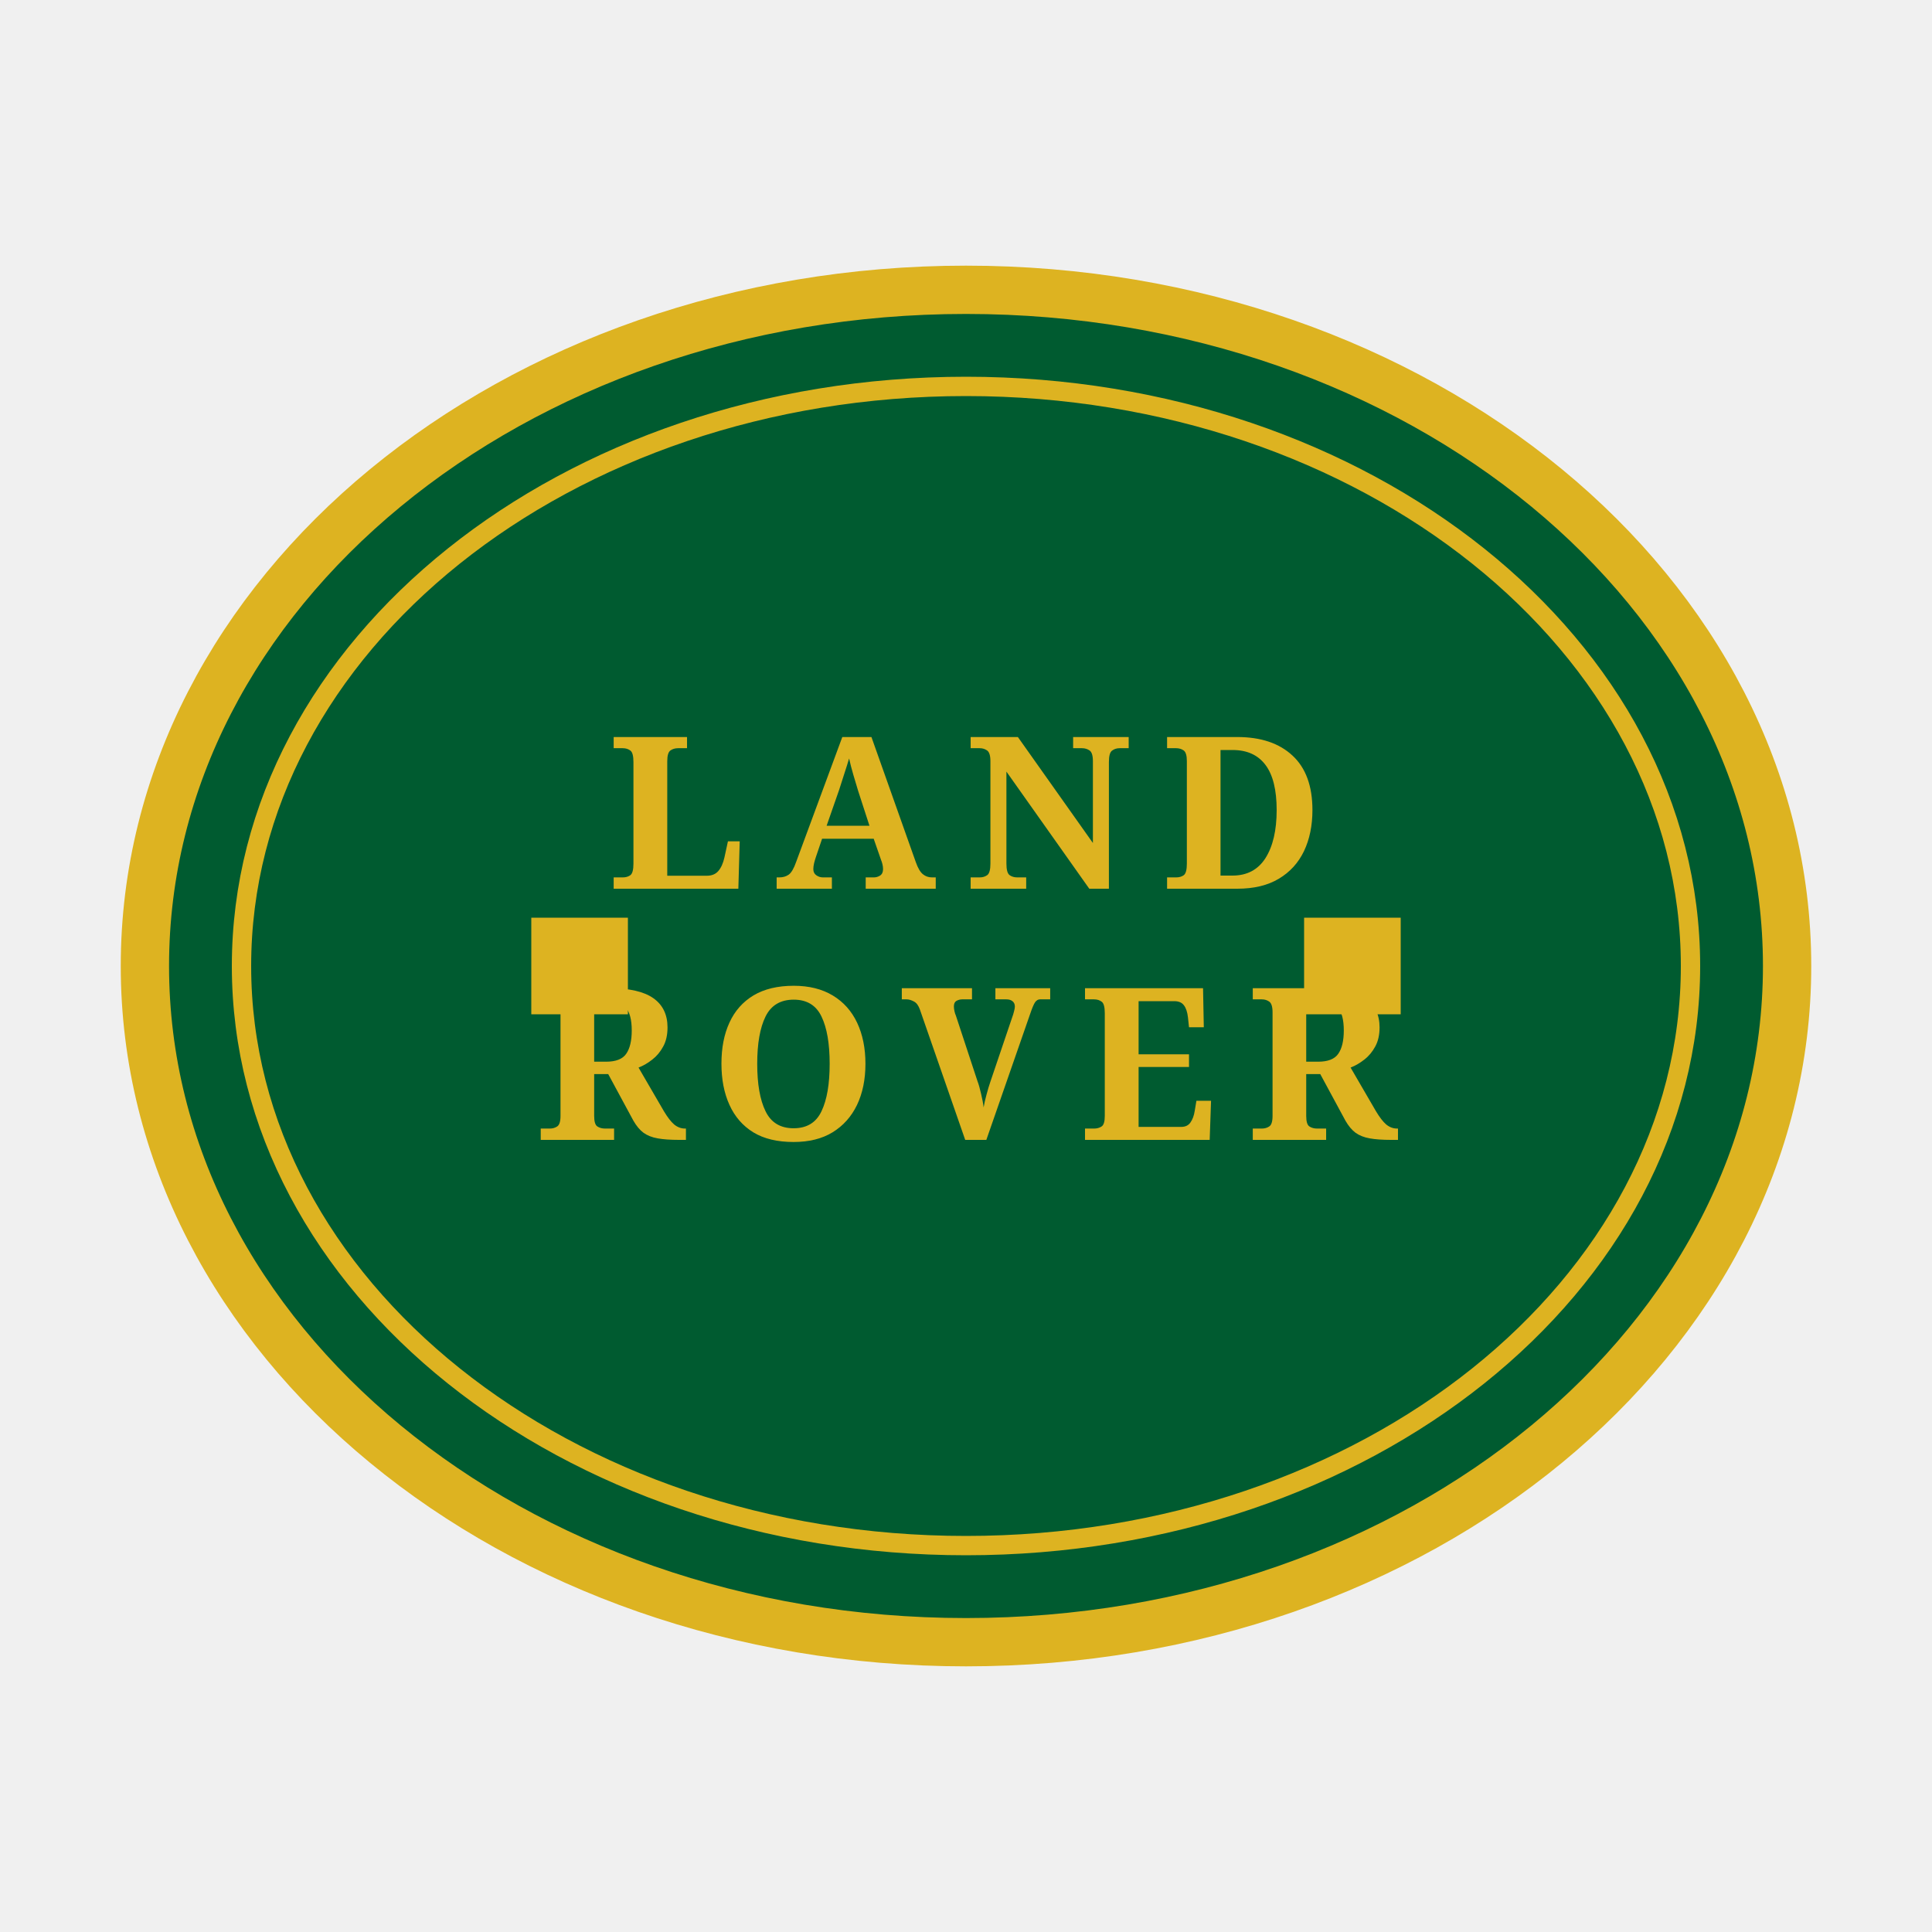
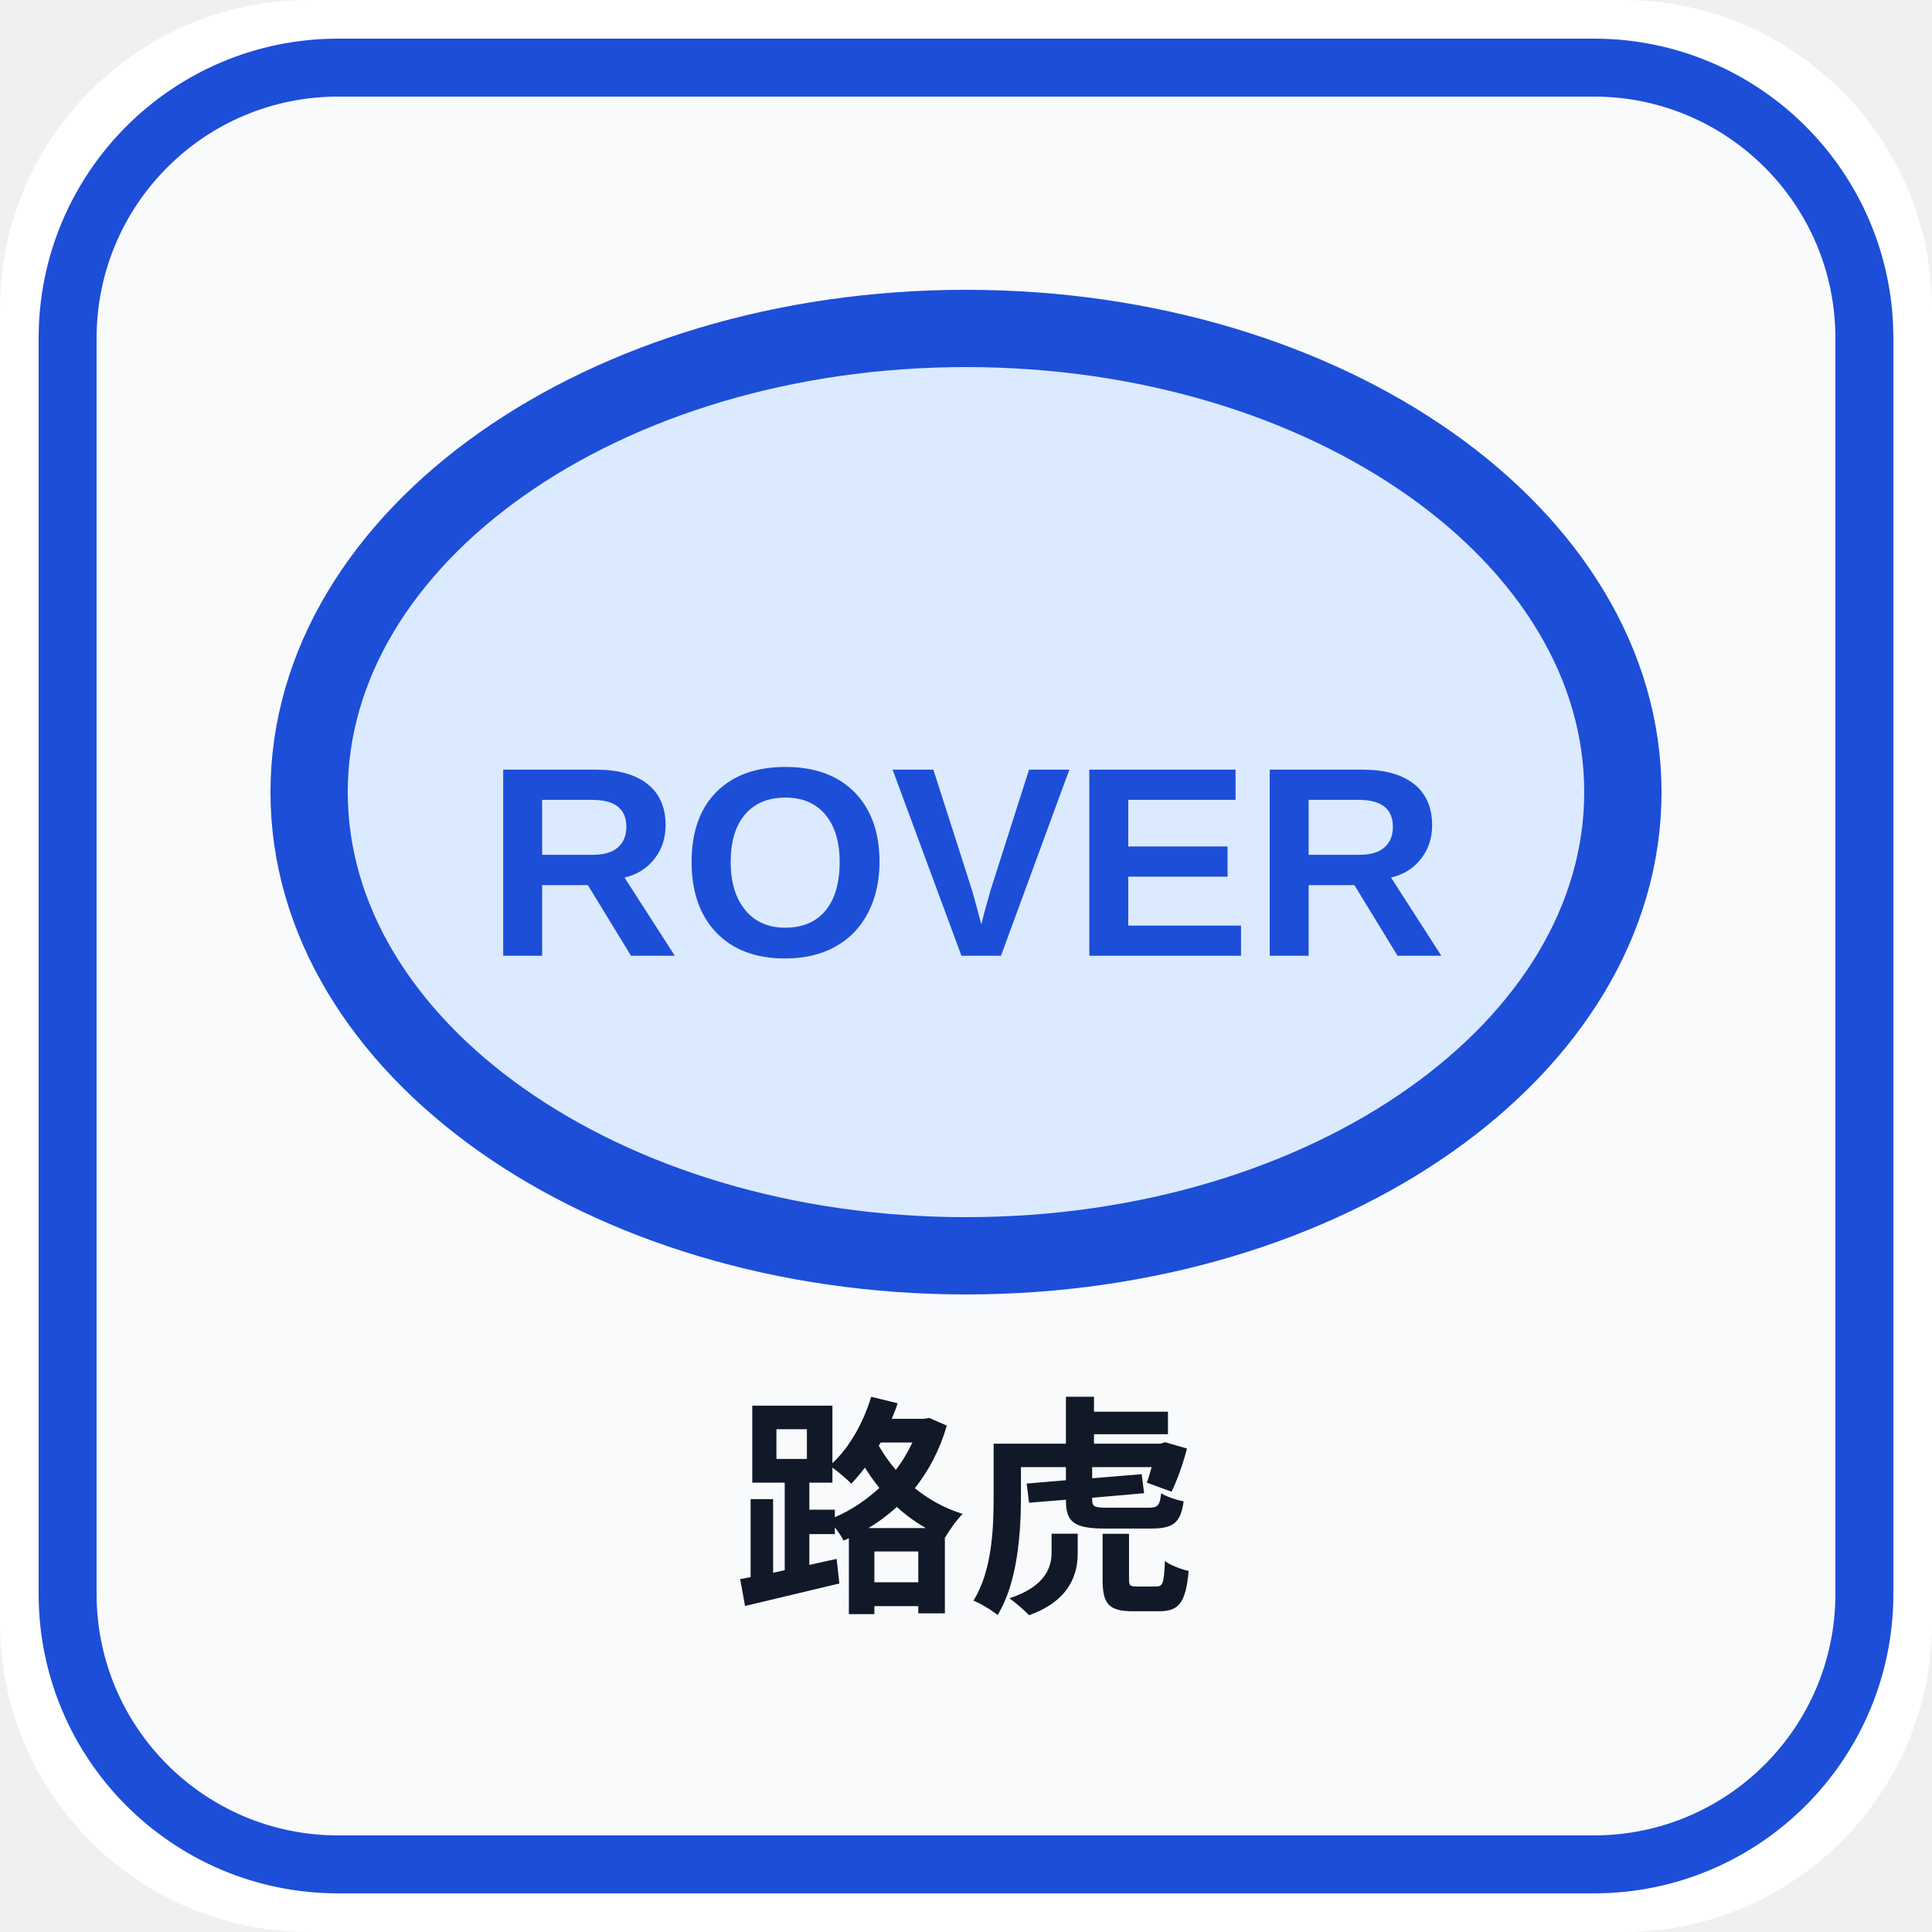
- <svg xmlns="http://www.w3.org/2000/svg" viewBox="0 0 200 200">
-   <ellipse cx="100" cy="100" rx="85" ry="70" fill="#005B30" stroke="#DDB321" stroke-width="5" />
-   <ellipse cx="100" cy="100" rx="75" ry="60" fill="none" stroke="#DDB321" stroke-width="2" />
-   <text x="100" y="92" text-anchor="middle" font-size="22" font-weight="bold" fill="#DDB321" font-family="serif" letter-spacing="3">LAND</text>
-   <text x="100" y="118" text-anchor="middle" font-size="22" font-weight="bold" fill="#DDB321" font-family="serif" letter-spacing="3">ROVER</text>
-   <path d="M55 95 L65 95 L65 105 L55 105 Z" fill="#DDB321" />
-   <path d="M135 95 L145 95 L145 105 L135 105 Z" fill="#DDB321" />
+ <svg xmlns="http://www.w3.org/2000/svg" viewBox="0 0 200 200" role="img" aria-label="路虎 Land Rover">
+   <rect width="200" height="200" rx="32" fill="white" />
+   <rect x="7" y="7" width="186" height="186" rx="28" fill="#F8FAFC" stroke="#1D4ED8" stroke-width="6" />
+   <ellipse cx="100" cy="82" rx="68" ry="48" fill="#DBEAFE" stroke="#1D4ED8" stroke-width="8" />
+   <text x="100" y="91" text-anchor="middle" dominant-baseline="middle" font-family="Arial, Helvetica, sans-serif" font-size="28" font-weight="900" fill="#1D4ED8">ROVER</text>
+   <text x="100" y="165" text-anchor="middle" font-family="Arial, sans-serif" font-size="24" font-weight="800" fill="#111827">路虎</text>
</svg>
